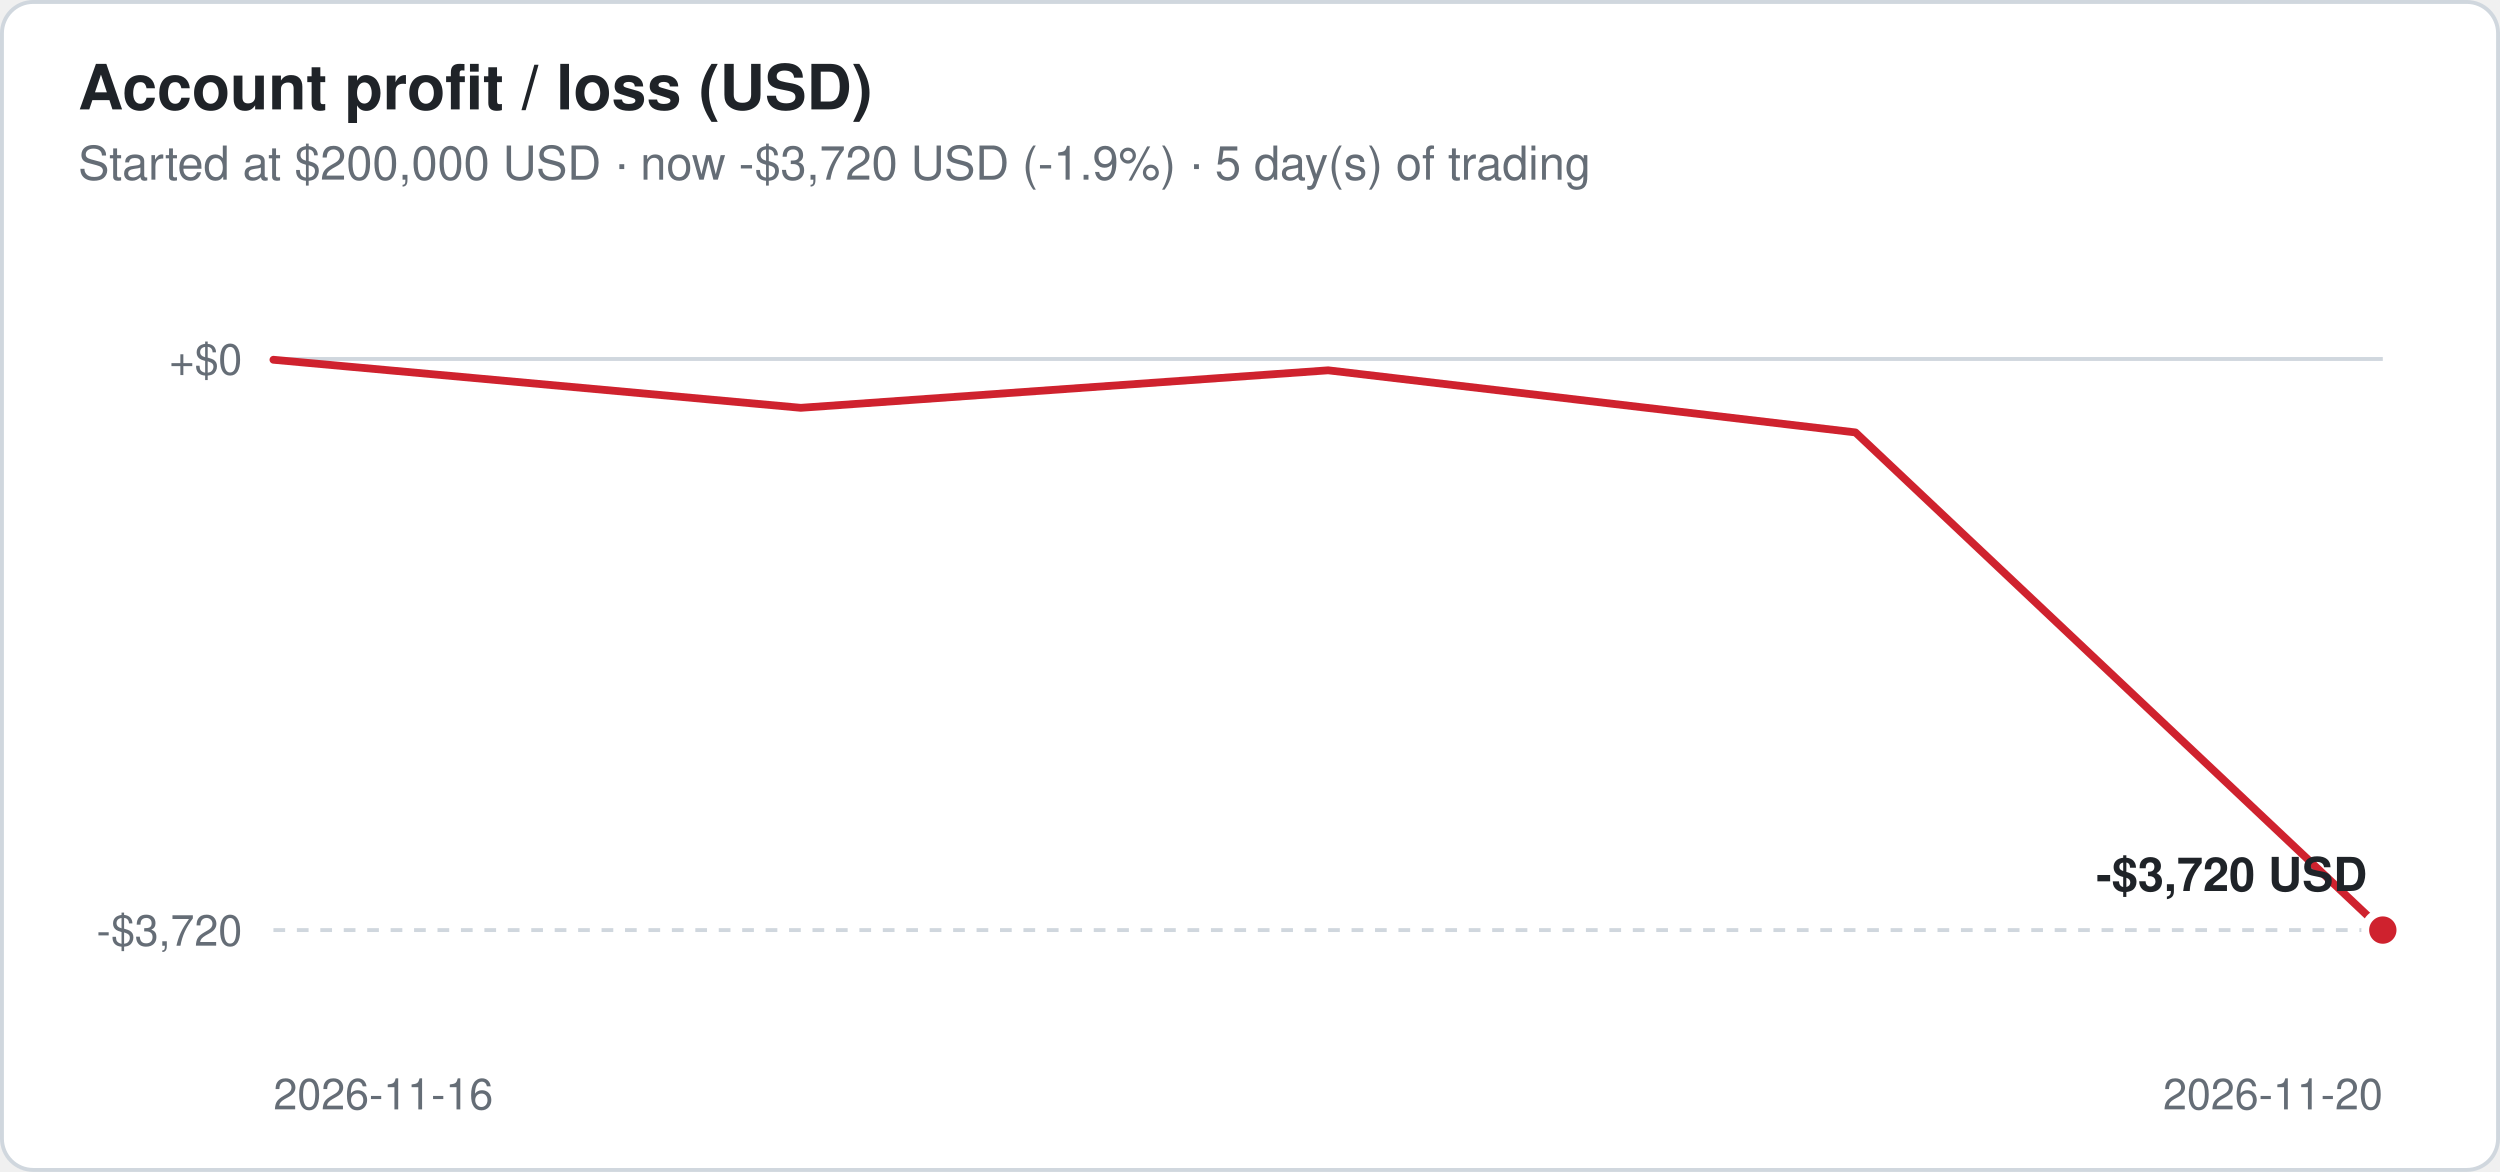
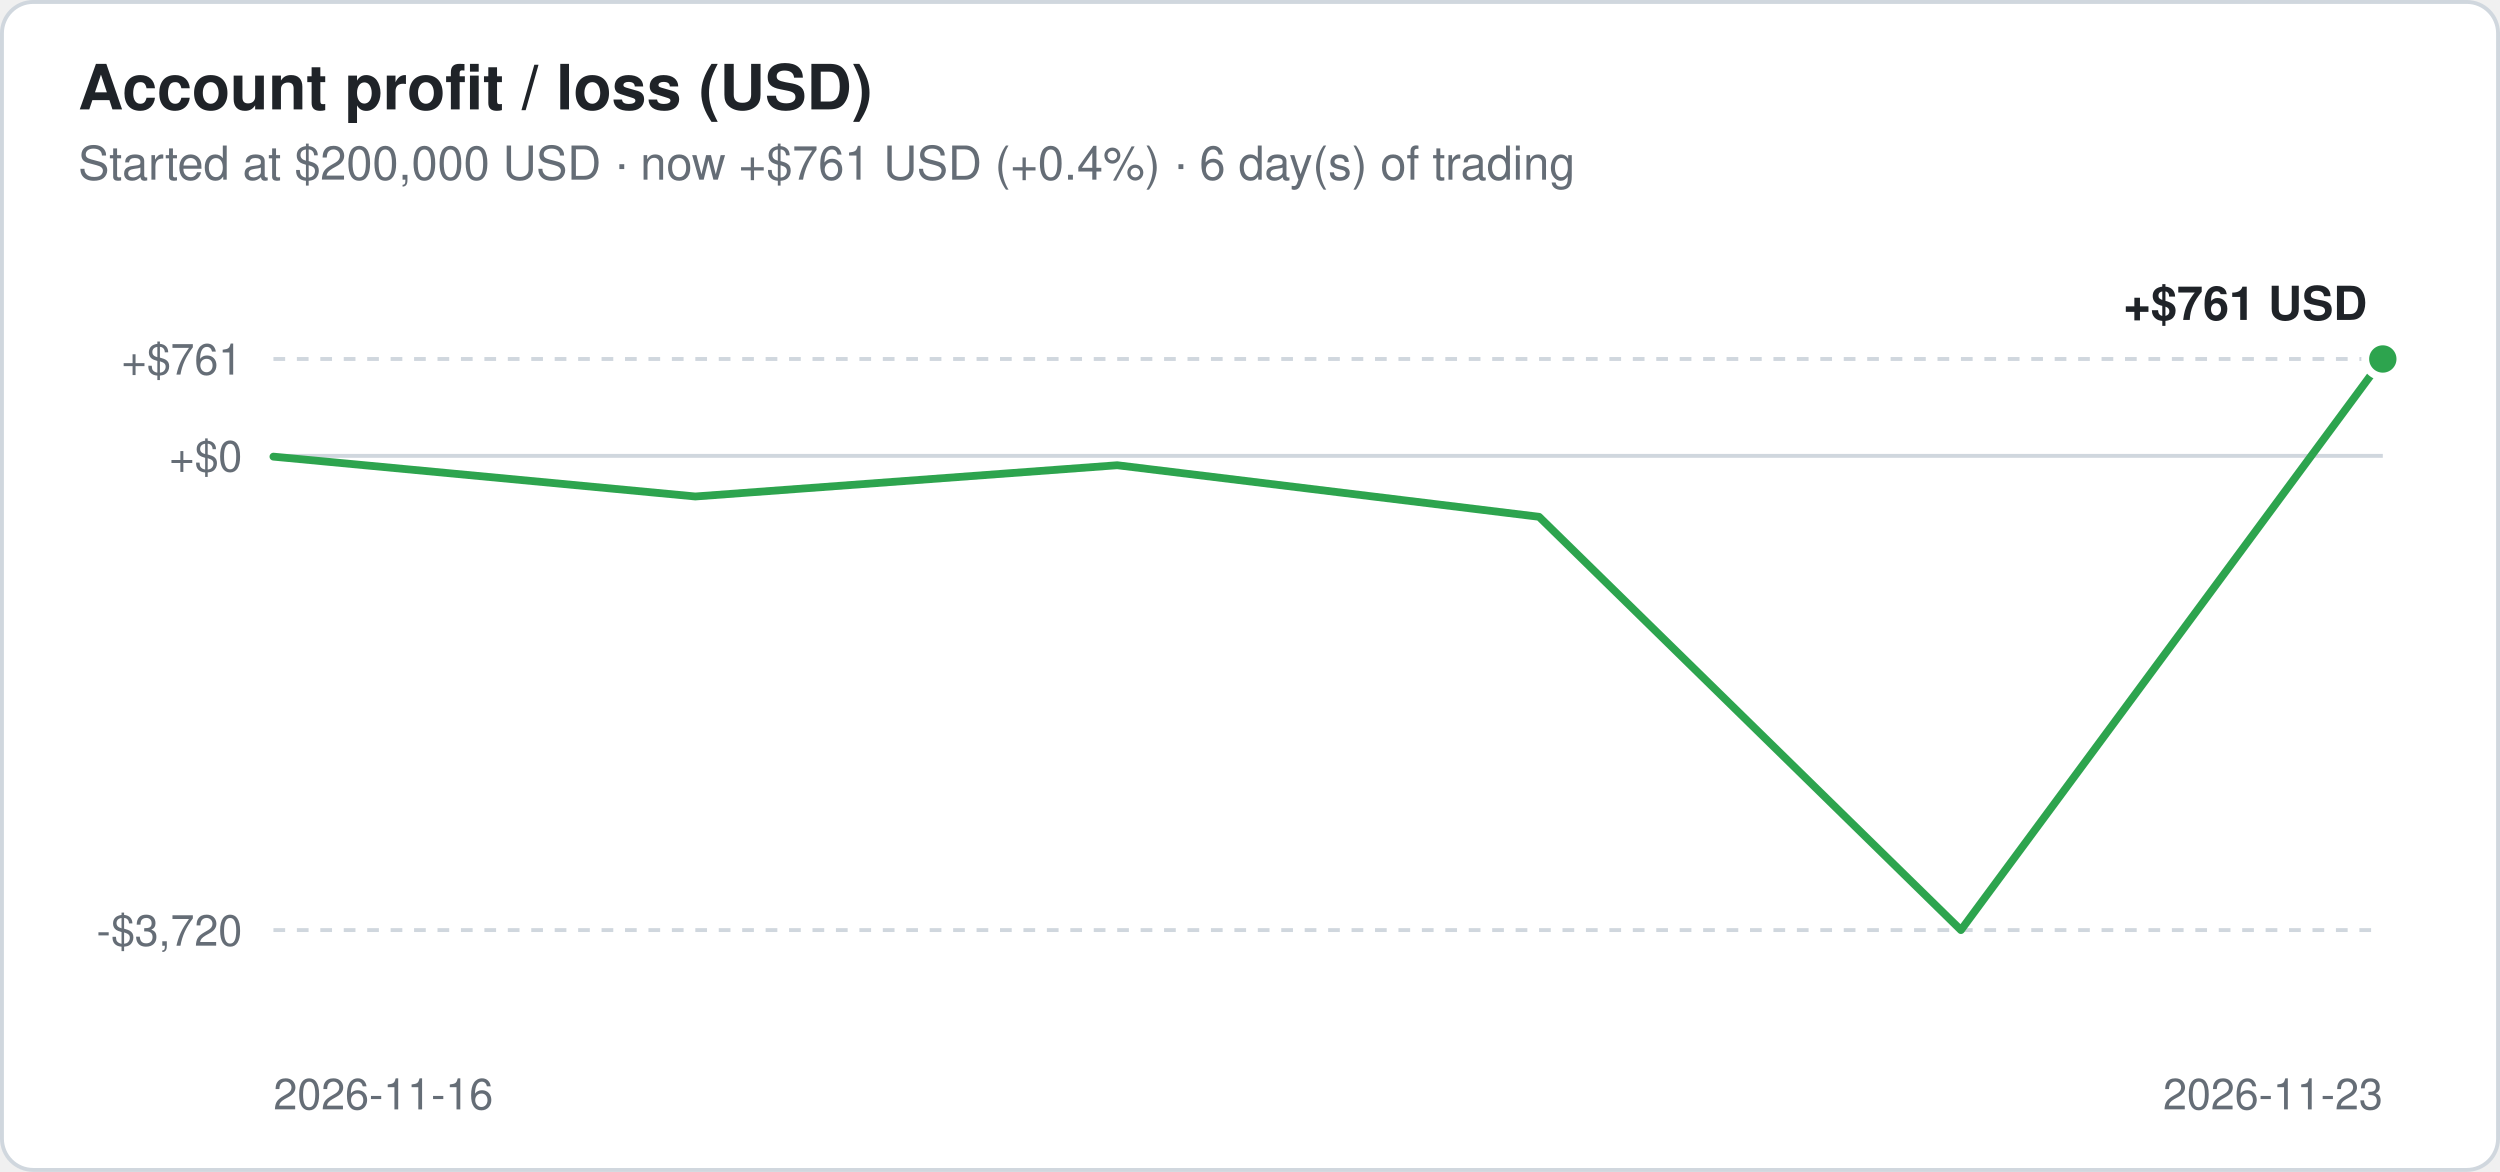
<svg xmlns="http://www.w3.org/2000/svg" width="640" height="300" viewBox="0 0 640 300" font-family="Helvetica, Arial, sans-serif">
  <rect x="0.5" y="0.5" width="639" height="299" rx="8" fill="#ffffff" stroke="#d0d7de" />
  <text x="20" y="28" font-size="16" font-weight="bold" fill="#1f2328">Account profit / loss (USD)</text>
-   <text x="20" y="46" font-size="12" fill="#656d76">Started at $200,000 USD · now -$3,720 USD (-1.9%) · 5 day(s) of trading</text>
+   <text x="20" y="46" font-size="12" fill="#656d76">Started at $200,000 USD · now +$761 USD (+0.4%) · 6 day(s) of trading</text>
  <line x1="70" x2="610" y1="238.1" y2="238.1" stroke="#d0d7de" stroke-width="1" stroke-dasharray="3 3" />
  <text x="62" y="242.1" font-size="11" text-anchor="end" fill="#656d76">-$3,720</text>
-   <line x1="70" x2="610" y1="91.9" y2="91.9" stroke="#d0d7de" stroke-width="1" />
-   <text x="62" y="95.9" font-size="11" text-anchor="end" fill="#656d76">+$0</text>
-   <path d="M70.0,92.1 L205.0,104.4 L340.0,94.8 L475.0,110.7 L610.0,238.1" fill="none" stroke="#cf222e" stroke-width="2" stroke-linejoin="round" stroke-linecap="round" />
-   <circle cx="610.0" cy="238.1" r="4.5" fill="#cf222e" stroke="#ffffff" stroke-width="2" />
-   <text x="606.0" y="228.1" font-size="12" font-weight="bold" text-anchor="end" fill="#1f2328">-$3,720 USD</text>
+   <line x1="70" x2="610" y1="116.7" y2="116.7" stroke="#d0d7de" stroke-width="1" />
+   <text x="62" y="120.7" font-size="11" text-anchor="end" fill="#656d76">+$0</text>
+   <line x1="70" x2="610" y1="91.9" y2="91.9" stroke="#d0d7de" stroke-width="1" stroke-dasharray="3 3" />
+   <text x="62" y="95.9" font-size="11" text-anchor="end" fill="#656d76">+$761</text>
+   <path d="M70.0,116.9 L178.0,127.1 L286.0,119.1 L394.0,132.3 L502.0,238.1 L610.0,91.9" fill="none" stroke="#2da44e" stroke-width="2" stroke-linejoin="round" stroke-linecap="round" />
+   <circle cx="610.0" cy="91.9" r="4.5" fill="#2da44e" stroke="#ffffff" stroke-width="2" />
+   <text x="606.0" y="81.9" font-size="12" font-weight="bold" text-anchor="end" fill="#1f2328">+$761 USD</text>
  <text x="70" y="284" font-size="11" fill="#656d76">2026-11-16</text>
-   <text x="610" y="284" font-size="11" text-anchor="end" fill="#656d76">2026-11-20</text>
+   <text x="610" y="284" font-size="11" text-anchor="end" fill="#656d76">2026-11-23</text>
</svg>
